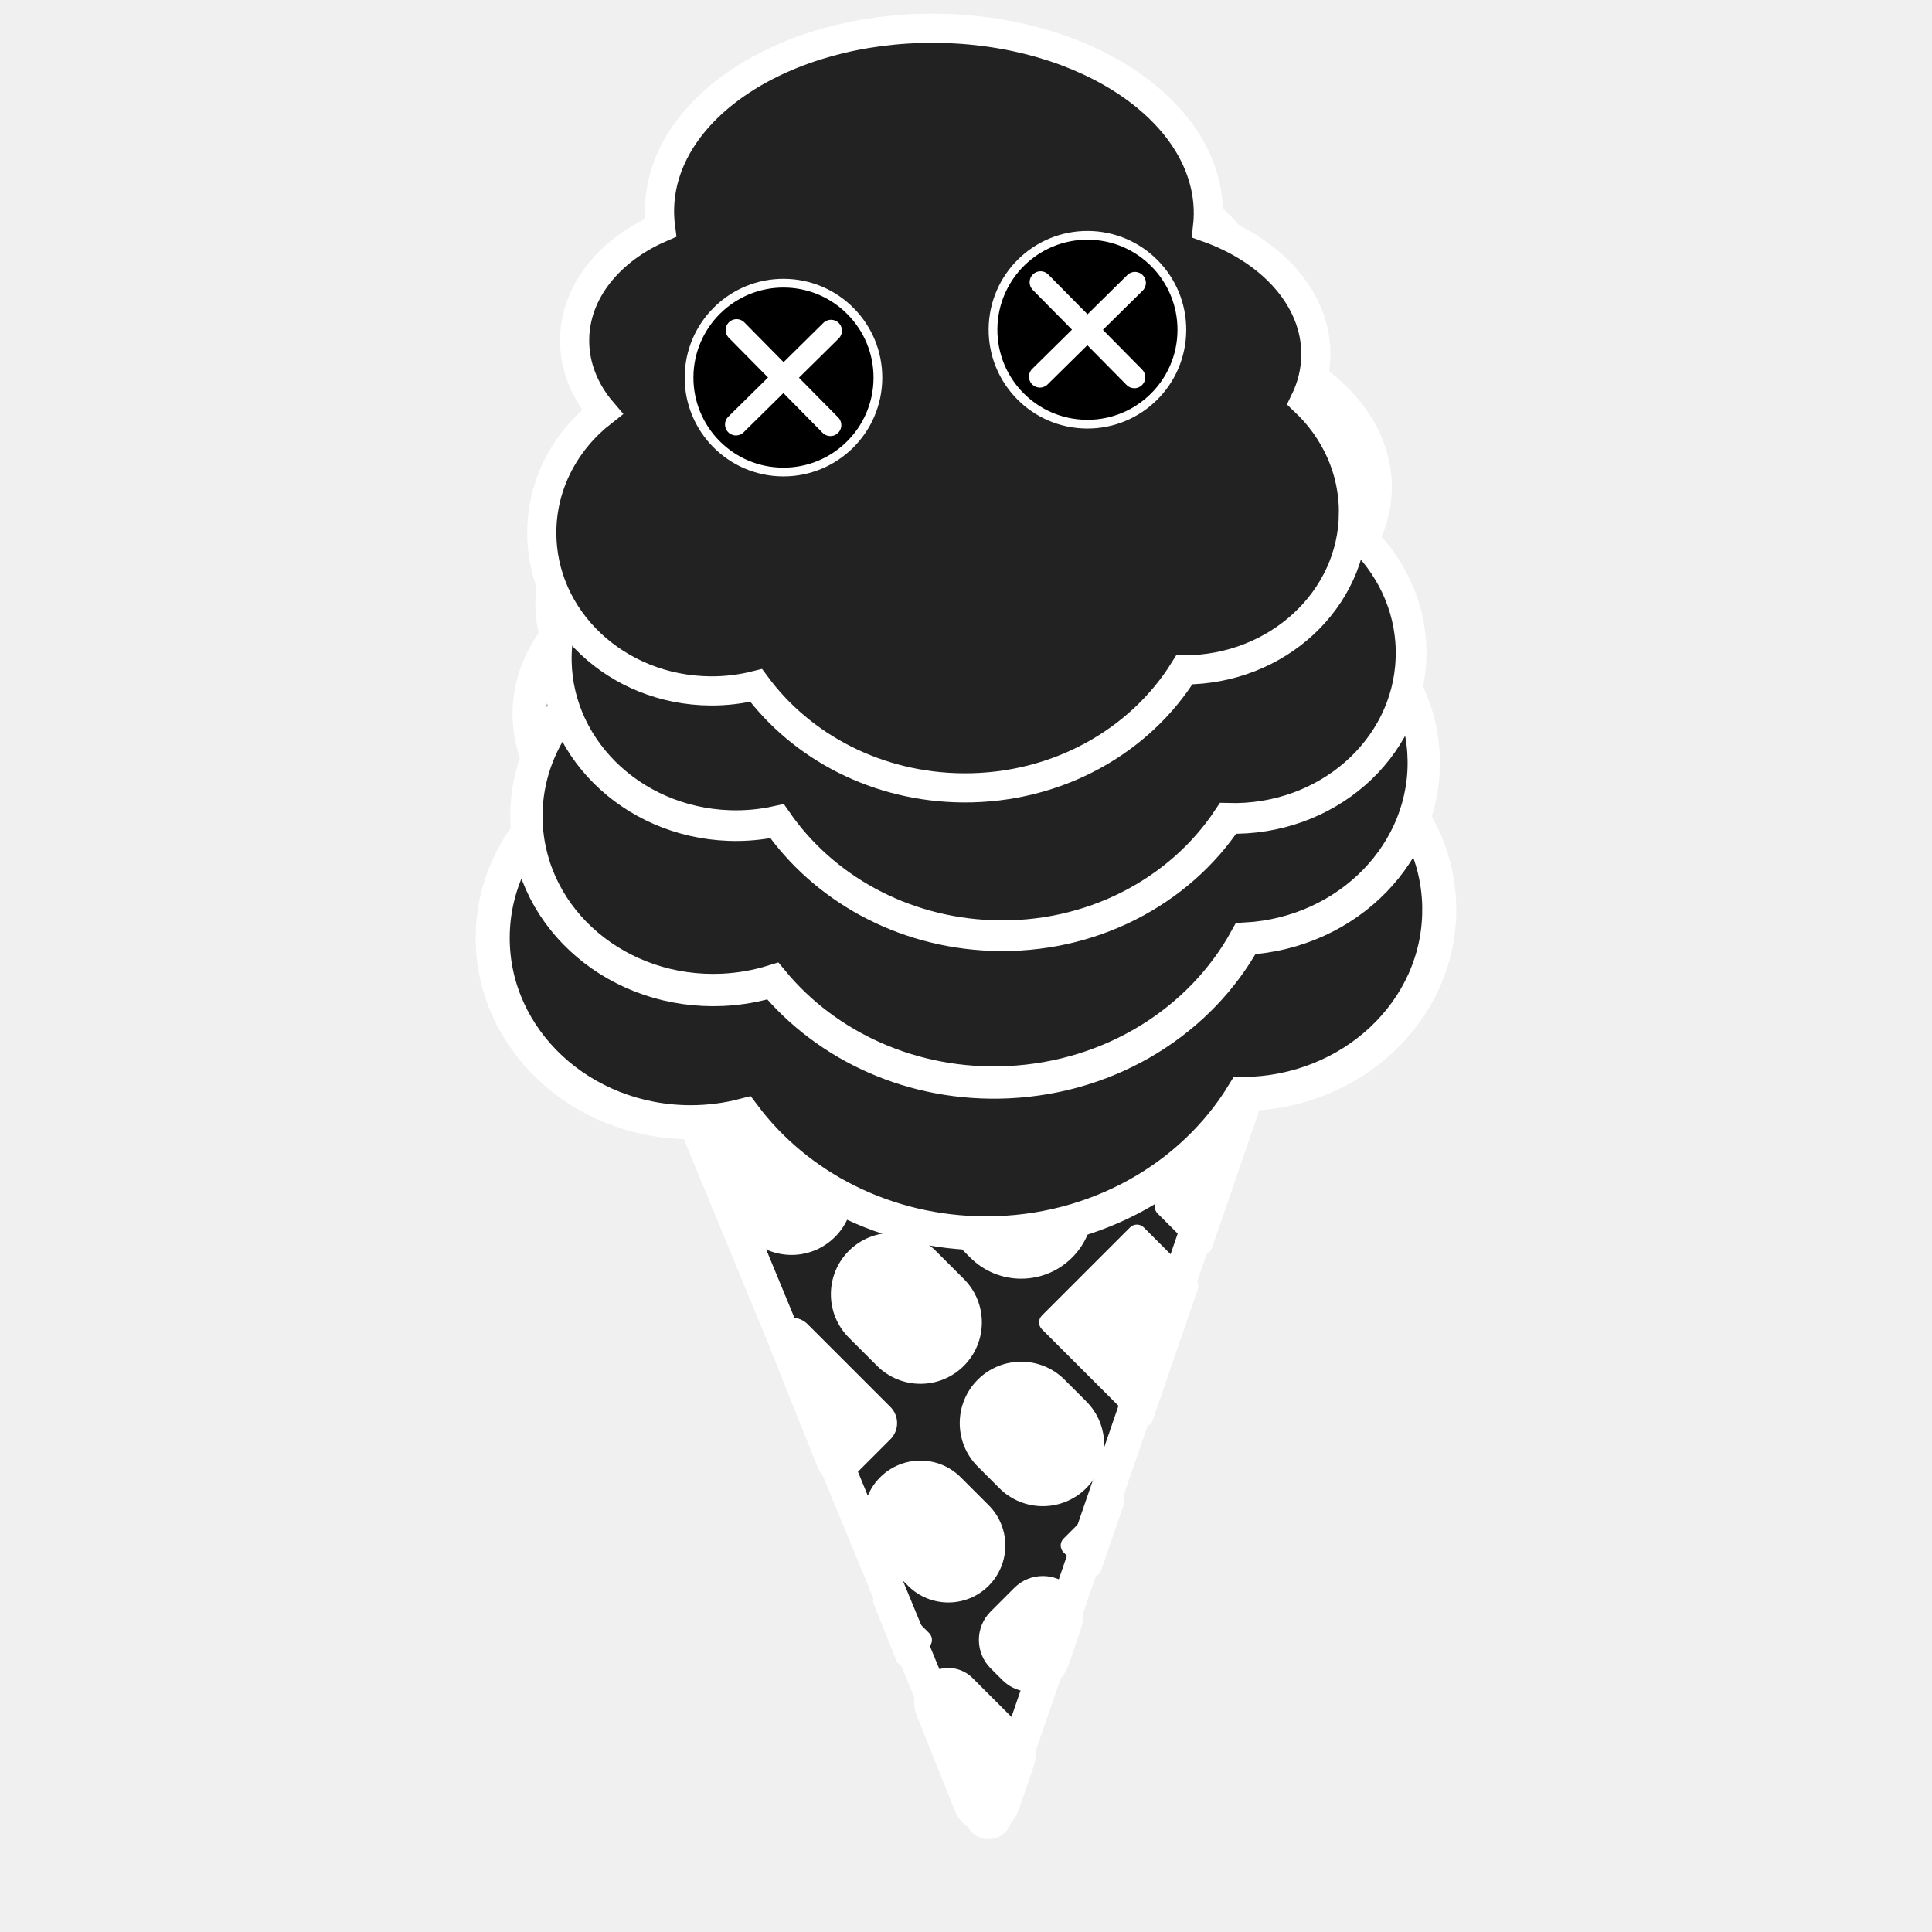
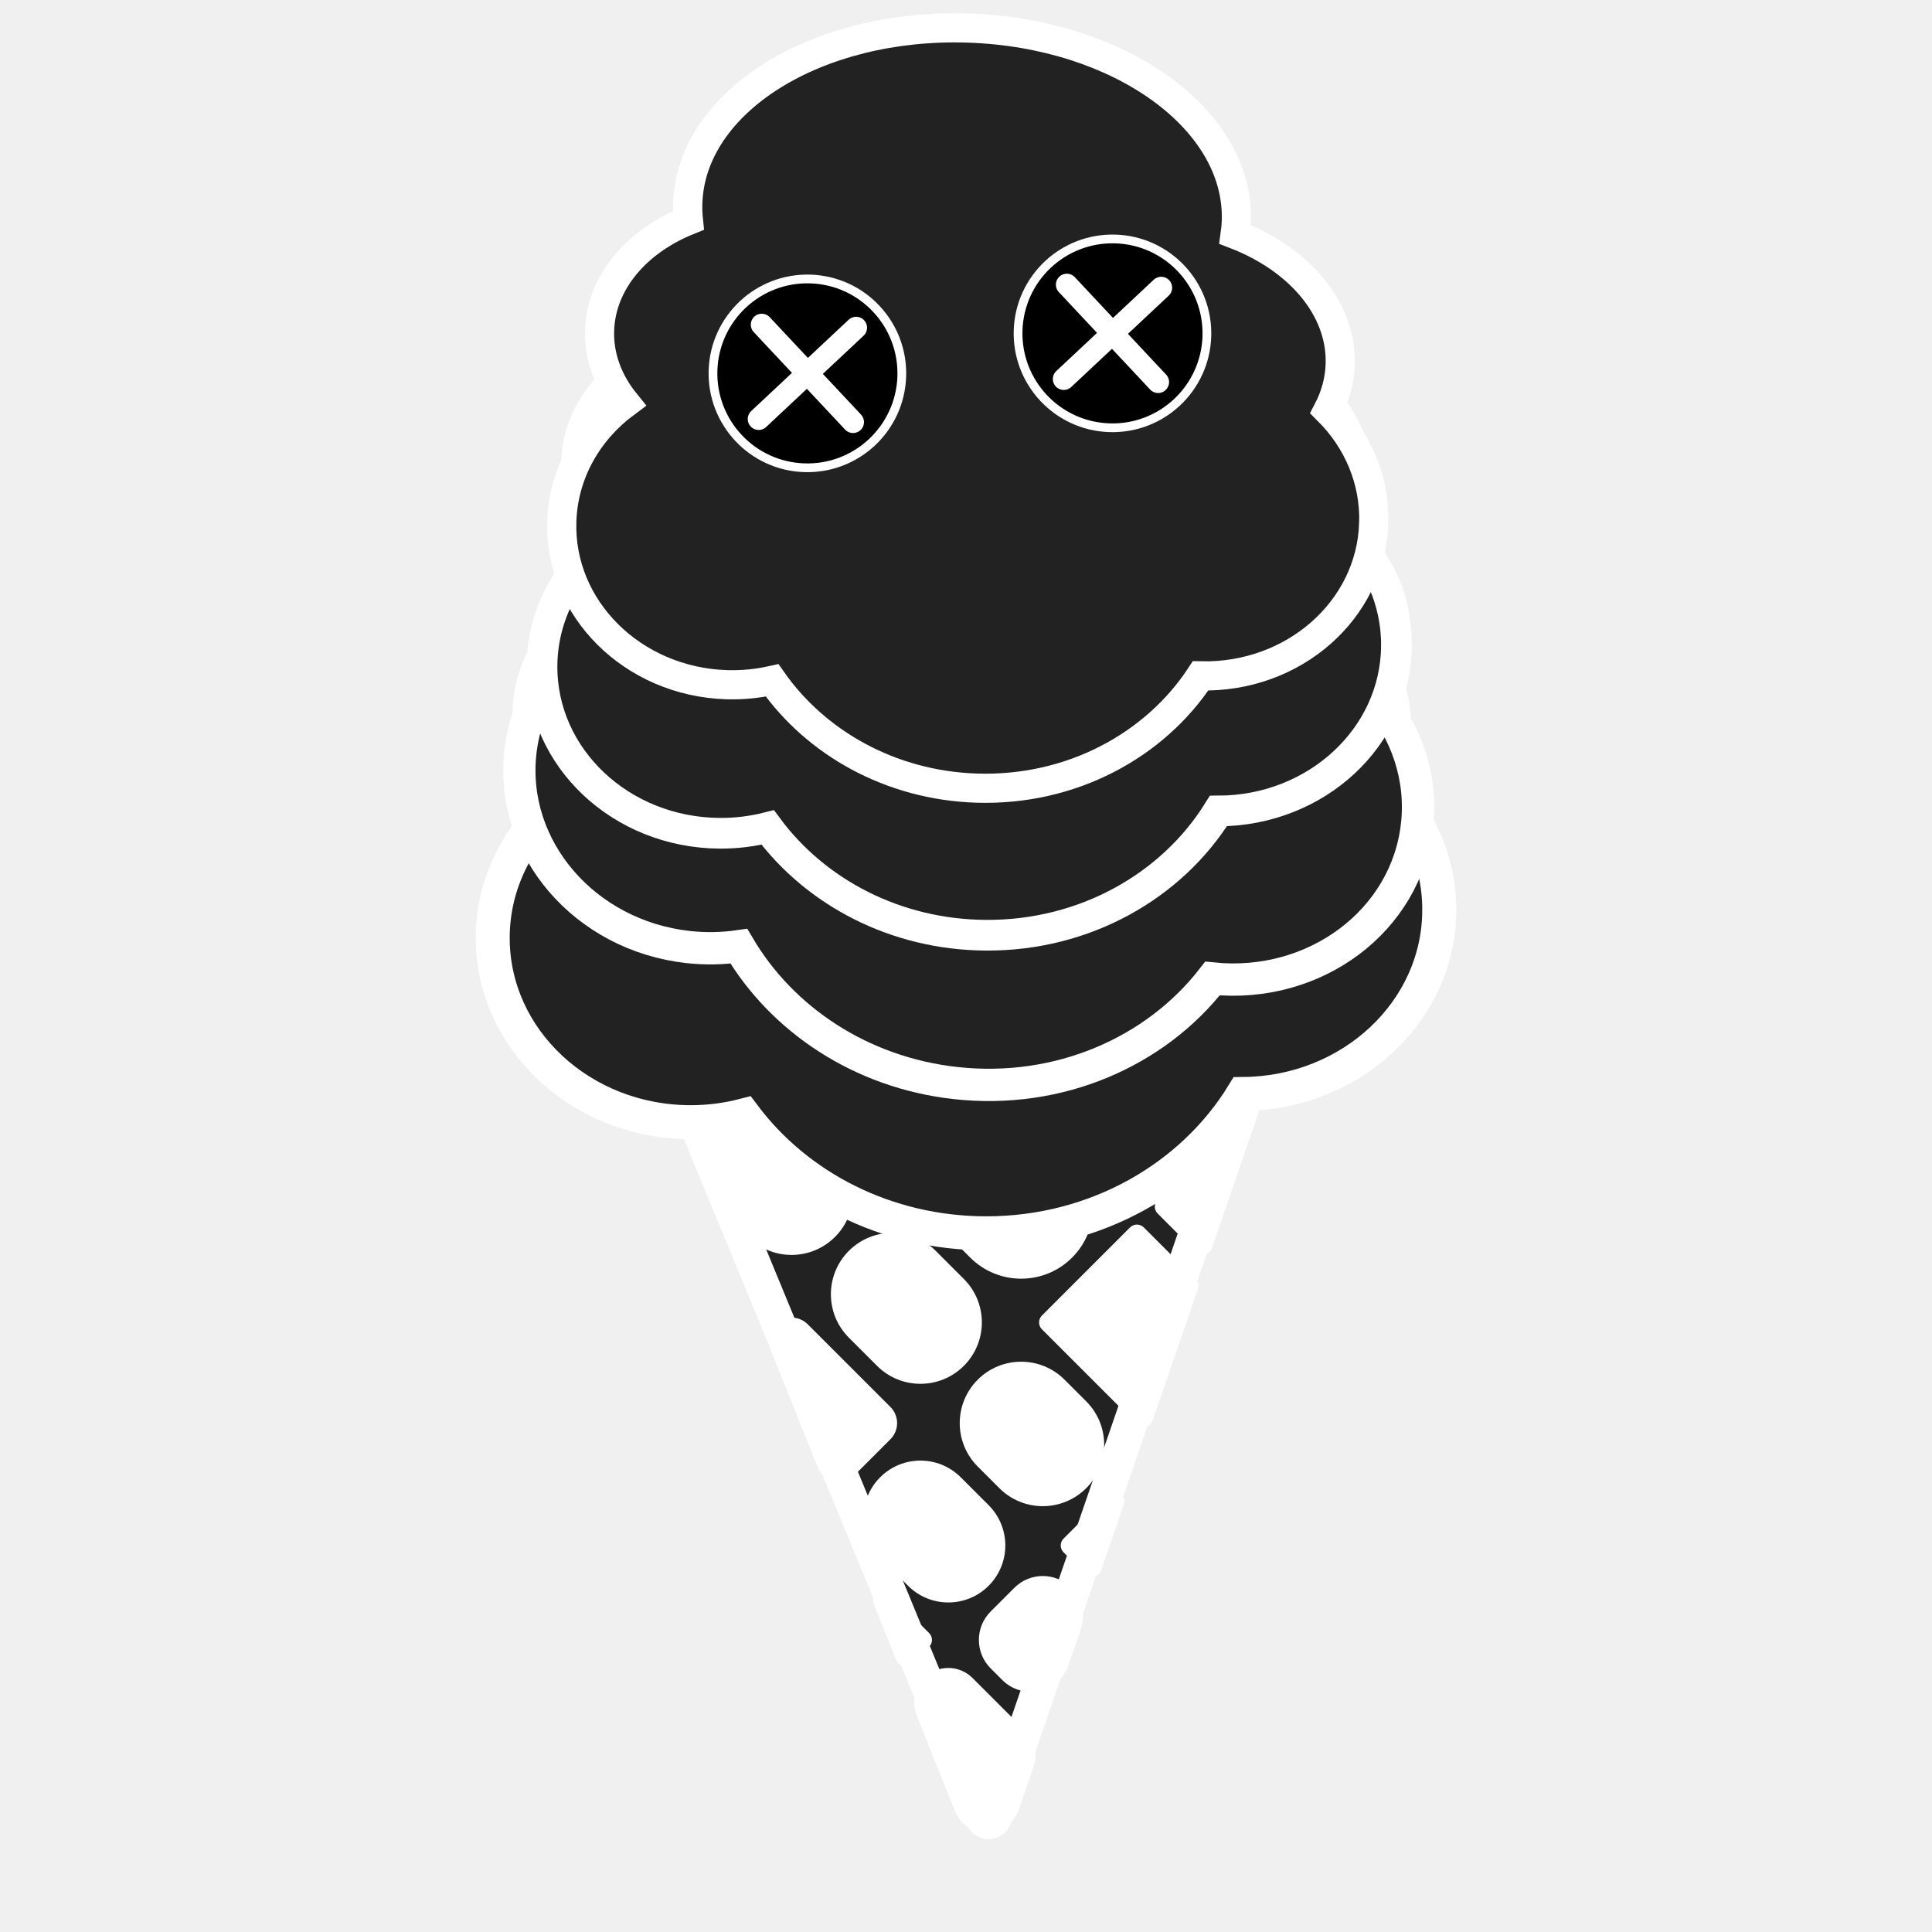
- <svg viewBox="0 0 1024 1024" width="100%" height="100%">
+ <svg xmlns="http://www.w3.org/2000/svg" viewBox="0 0 1024 1024" width="100%" height="100%">
  <g transform="translate(252.1427, 232) scale(0.9011088)">
    <g transform="translate(0, -63)">
      <g id="Cone">
        <path id="Cone_Bottom" data-name="Cone Bottom" d="M108.22,414.88l189.84,460.03c1.36,3.3,6.09,3.16,7.25-.22l159.34-463.34c.87-2.53-1.03-5.16-3.7-5.13l-349.18,3.32c-2.74.03-4.59,2.82-3.55,5.35Z" style="fill: rgb(34, 34, 34); stroke: rgb(255, 255, 255); stroke-linejoin: round; stroke-width: 20px;" />
        <g id="Waffle_Cross-Hatch" data-name="Waffle Cross-Hatch">
          <path d="M261.93,482.48h0c15.03-15.03,4.46-40.72-16.79-40.83h0c-21.37-.11-32.14,25.72-17.03,40.83h0c9.34,9.34,24.48,9.34,33.82,0Z" style="fill: rgb(255, 255, 255);" />
          <path d="M384.85,527.49l-51.82,51.82c-2.24,2.24-2.24,5.86,0,8.1l55.71,55.71c2.24,2.24,5.86,2.24,8.1,0h0c.62-.62,1.08-1.36,1.37-2.19l26.52-77.11c.71-2.07.18-4.36-1.37-5.91l-30.41-30.41c-2.24-2.24-5.86-2.24-8.1,0Z" style="fill: rgb(255, 255, 255);" />
          <rect x="274.59" y="463.59" width="84.73" height="95.66" rx="42.36" ry="42.36" transform="translate(-268.79 373.91) rotate(-45)" style="fill: rgb(255, 255, 255);" />
          <rect x="291.06" y="603.84" width="72.24" height="90.24" rx="36.12" ry="36.12" transform="translate(-363.06 421.43) rotate(-45)" style="fill: rgb(255, 255, 255);" />
          <path d="M371.7,684.58l-25.94,25.94c-2.24,2.24-2.24,5.86,0,8.1l12.67,12.67c2.99,2.99,8.09,1.82,9.46-2.19l13.28-38.61c1.97-5.74-5.17-10.2-9.46-5.91Z" style="fill: rgb(255, 255, 255);" />
          <path d="M159.42,564.14l2.73,6.83c1.52,3.82,6.46,4.83,9.37,1.93l2.05-2.05c2.24-2.24,2.24-5.86,0-8.1l-4.78-4.78c-4.4-4.4-11.67.39-9.37,6.17Z" style="fill: rgb(255, 255, 255);" />
          <path d="M243.92,633.11l-48.65-48.65c-5.24-5.24-13.74-5.24-18.99,0h0c-3.8,3.8-4.97,9.49-2.98,14.47l27.77,69.54c3.58,8.95,15.14,11.33,21.96,4.51l20.89-20.89c5.24-5.24,5.24-13.74,0-18.99Z" style="fill: rgb(255, 255, 255);" />
          <path d="M211.32,533.1h0c14.11-14.11,14.11-36.98,0-51.08l-34.94-34.94c-.72-.72-.72-1.89,0-2.62h0c1.16-1.16.34-3.15-1.3-3.16l-11.23-.06c-25.62-.13-43.23,25.72-33.73,49.51l5.37,13.45c1.82,4.55,4.54,8.68,8,12.15l16.74,16.74c14.11,14.11,36.98,14.11,51.08,0Z" style="fill: rgb(255, 255, 255);" />
          <path d="M263.74,792.53h0c-5.69,5.69-7.45,14.23-4.46,21.71l22.5,56.36c6.92,17.34,31.68,16.74,37.75-.92l8.66-25.2c2.5-7.28.64-15.35-4.8-20.79l-31.17-31.17c-7.87-7.87-20.62-7.87-28.48,0Z" style="fill: rgb(255, 255, 255);" />
          <path d="M392.94,503.07l40.81-40.81c2.24-2.24,5.86-2.24,8.1,0l.06.06c2.24,2.24,2.24,5.86,0,8.1l-40.81,40.81c-2.24,2.24-2.24,5.86,0,8.1l22.48,22.48c2.99,2.99,8.09,1.82,9.46-2.19l30.71-89.32c1.27-3.71-1.47-7.57-5.39-7.59l-120.63-.6c-5.11-.03-7.69,6.16-4.08,9.77l51.18,51.18c2.24,2.24,5.86,2.24,8.1,0Z" style="fill: rgb(255, 255, 255);" />
          <rect x="217.18" y="527.25" width="72.24" height="95.66" rx="36.12" ry="36.12" transform="translate(-332.45 347.55) rotate(-45)" style="fill: rgb(255, 255, 255);" />
          <path d="M350.28,739.46h0c-9.24-9.24-24.22-9.24-33.46,0l-13.94,13.94c-9.24,9.24-9.24,24.22,0,33.46l6.81,6.81c12.37,12.37,33.42,7.5,39.1-9.04l7.13-20.75c2.94-8.55.75-18.03-5.64-24.42Z" style="fill: rgb(255, 255, 255);" />
          <path d="M234.18,749.12l13.2,33.06c1.52,3.82,6.46,4.83,9.37,1.93l9.93-9.93c2.24-2.24,2.24-5.86,0-8.1l-23.13-23.13c-4.4-4.4-11.67.39-9.37,6.17Z" style="fill: rgb(255, 255, 255);" />
          <rect x="236.26" y="661.25" width="67.04" height="90.24" rx="33.52" ry="33.52" transform="translate(-420.46 397.65) rotate(-45)" style="fill: rgb(255, 255, 255);" />
        </g>
        <ellipse id="Cone_Top" data-name="Cone Top" cx="288.37" cy="404.38" rx="182.34" ry="67.01" style="fill: rgb(34, 34, 34); stroke: rgb(255, 255, 255); stroke-miterlimit: 10; stroke-width: 20px;" />
      </g>
    </g>
    <g transform="translate(288, 187) rotate(0) scale(1) translate(-288, -250)">
      <path id="Scoop_Outline" data-name="Scoop Outline" d="M566.75,340.67c0-29.85-12.97-56.87-33.96-76.47,4.8-9.98,7.44-20.71,7.44-31.9,0-38.29-30.62-71.33-74.92-86.77.33-3.07.51-6.17.51-9.3,0-69.72-84.29-126.24-188.26-126.24s-188.26,56.52-188.26,126.24c0,4,.29,7.95.83,11.86-34.94,15.4-58.48,44.25-58.48,77.34,0,18.21,7.15,35.15,19.39,49.26-25.1,19.88-41.05,49.47-41.05,82.54,0,59.85,52.15,108.37,116.49,108.37,10.83,0,21.3-1.4,31.26-3.98,31.42,41.91,83.55,69.34,142.55,69.34,64.73,0,121.2-33,151.11-81.94,63.8-.57,115.34-48.85,115.34-108.34Z" style="fill: rgb(34, 34, 34); stroke: rgb(255, 255, 255); stroke-miterlimit: 10; stroke-width: 20px;" />
    </g>
-     <g transform="translate(289.0034, 113) rotate(-2.663978) scale(0.95) translate(-288, -250)">
+     <g transform="translate(300.0169, 113) rotate(6.358221) scale(0.95) translate(-288, -250)">
      <path id="Scoop_Outline" data-name="Scoop Outline" d="M566.75,340.67c0-29.85-12.97-56.87-33.96-76.47,4.8-9.98,7.44-20.71,7.44-31.9,0-38.29-30.62-71.33-74.92-86.77.33-3.07.51-6.17.51-9.3,0-69.72-84.29-126.24-188.26-126.24s-188.26,56.52-188.26,126.24c0,4,.29,7.95.83,11.86-34.94,15.4-58.48,44.25-58.48,77.34,0,18.21,7.15,35.15,19.39,49.26-25.1,19.88-41.05,49.47-41.05,82.54,0,59.85,52.15,108.37,116.49,108.37,10.83,0,21.3-1.4,31.26-3.98,31.42,41.91,83.55,69.34,142.55,69.34,64.73,0,121.2-33,151.11-81.94,63.8-.57,115.34-48.85,115.34-108.34Z" style="fill: rgb(34, 34, 34); stroke: rgb(255, 255, 255); stroke-miterlimit: 10; stroke-width: 20px;" />
    </g>
-     <g transform="translate(301.7225, 39) rotate(2.098639) scale(0.9025) translate(-288, -250)">
+     <g transform="translate(290.5055, 39) rotate(0.360737) scale(0.9025) translate(-288, -250)">
      <path id="Scoop_Outline" data-name="Scoop Outline" d="M566.75,340.67c0-29.85-12.97-56.87-33.96-76.47,4.8-9.98,7.44-20.71,7.44-31.9,0-38.29-30.62-71.33-74.92-86.77.33-3.07.51-6.17.51-9.3,0-69.72-84.29-126.24-188.26-126.24s-188.26,56.52-188.26,126.24c0,4,.29,7.95.83,11.86-34.94,15.4-58.48,44.25-58.48,77.34,0,18.21,7.15,35.15,19.39,49.26-25.1,19.88-41.05,49.47-41.05,82.54,0,59.85,52.15,108.37,116.49,108.37,10.83,0,21.3-1.4,31.26-3.98,31.42,41.91,83.55,69.34,142.55,69.34,64.73,0,121.2-33,151.11-81.94,63.8-.57,115.34-48.85,115.34-108.34Z" style="fill: rgb(34, 34, 34); stroke: rgb(255, 255, 255); stroke-miterlimit: 10; stroke-width: 20px;" />
    </g>
-     <g transform="translate(277.8166, -35) rotate(0.3811015) scale(0.857375) translate(-288, -250)">
+     <g transform="translate(291.8424, -35) rotate(1.857762) scale(0.857375) translate(-288, -250)">
      <path id="Scoop_Outline" data-name="Scoop Outline" d="M566.75,340.67c0-29.85-12.97-56.87-33.96-76.47,4.8-9.98,7.44-20.71,7.44-31.9,0-38.29-30.62-71.33-74.92-86.77.33-3.07.51-6.17.51-9.3,0-69.72-84.29-126.24-188.26-126.24s-188.26,56.52-188.26,126.24c0,4,.29,7.95.83,11.86-34.94,15.4-58.48,44.25-58.48,77.34,0,18.21,7.15,35.15,19.39,49.26-25.1,19.88-41.05,49.47-41.05,82.54,0,59.85,52.15,108.37,116.49,108.37,10.83,0,21.3-1.4,31.26-3.98,31.42,41.91,83.55,69.34,142.55,69.34,64.73,0,121.2-33,151.11-81.94,63.8-.57,115.34-48.85,115.34-108.34Z" style="fill: rgb(34, 34, 34); stroke: rgb(255, 255, 255); stroke-miterlimit: 10; stroke-width: 20px;" />
      <g id="Right_Eye" data-name="Right Eye">
        <circle id="Left_Eye_Outline" data-name="Left Eye Outline" cx="383.4" cy="216.12" r="64.78" style="fill: rgb(0, 0, 0); stroke: rgb(255, 255, 255); stroke-miterlimit: 10; stroke-width: 6px;" />
      </g>
      <g id="Left_Eye" data-name="Left Eye">
        <circle id="Right_Eye_Outline" data-name="Right Eye Outline" cx="175.1" cy="250.34" r="64.78" style="fill: rgb(0, 0, 0); stroke: rgb(255, 255, 255); stroke-miterlimit: 10; stroke-width: 6px;" />
      </g>
      <g>
        <line x1="351.01" y1="183.73" x2="415.79" y2="248.51" stroke="#fff" stroke-width="15" stroke-linecap="round" />
        <line x1="351.01" y1="248.51" x2="415.79" y2="183.73" stroke="#fff" stroke-width="15" stroke-linecap="round" />
      </g>
      <g>
        <line x1="142.71" y1="217.95" x2="207.49" y2="282.73" stroke="#fff" stroke-width="15" stroke-linecap="round" />
        <line x1="142.71" y1="282.73" x2="207.49" y2="217.95" stroke="#fff" stroke-width="15" stroke-linecap="round" />
      </g>
    </g>
  </g>
</svg>
